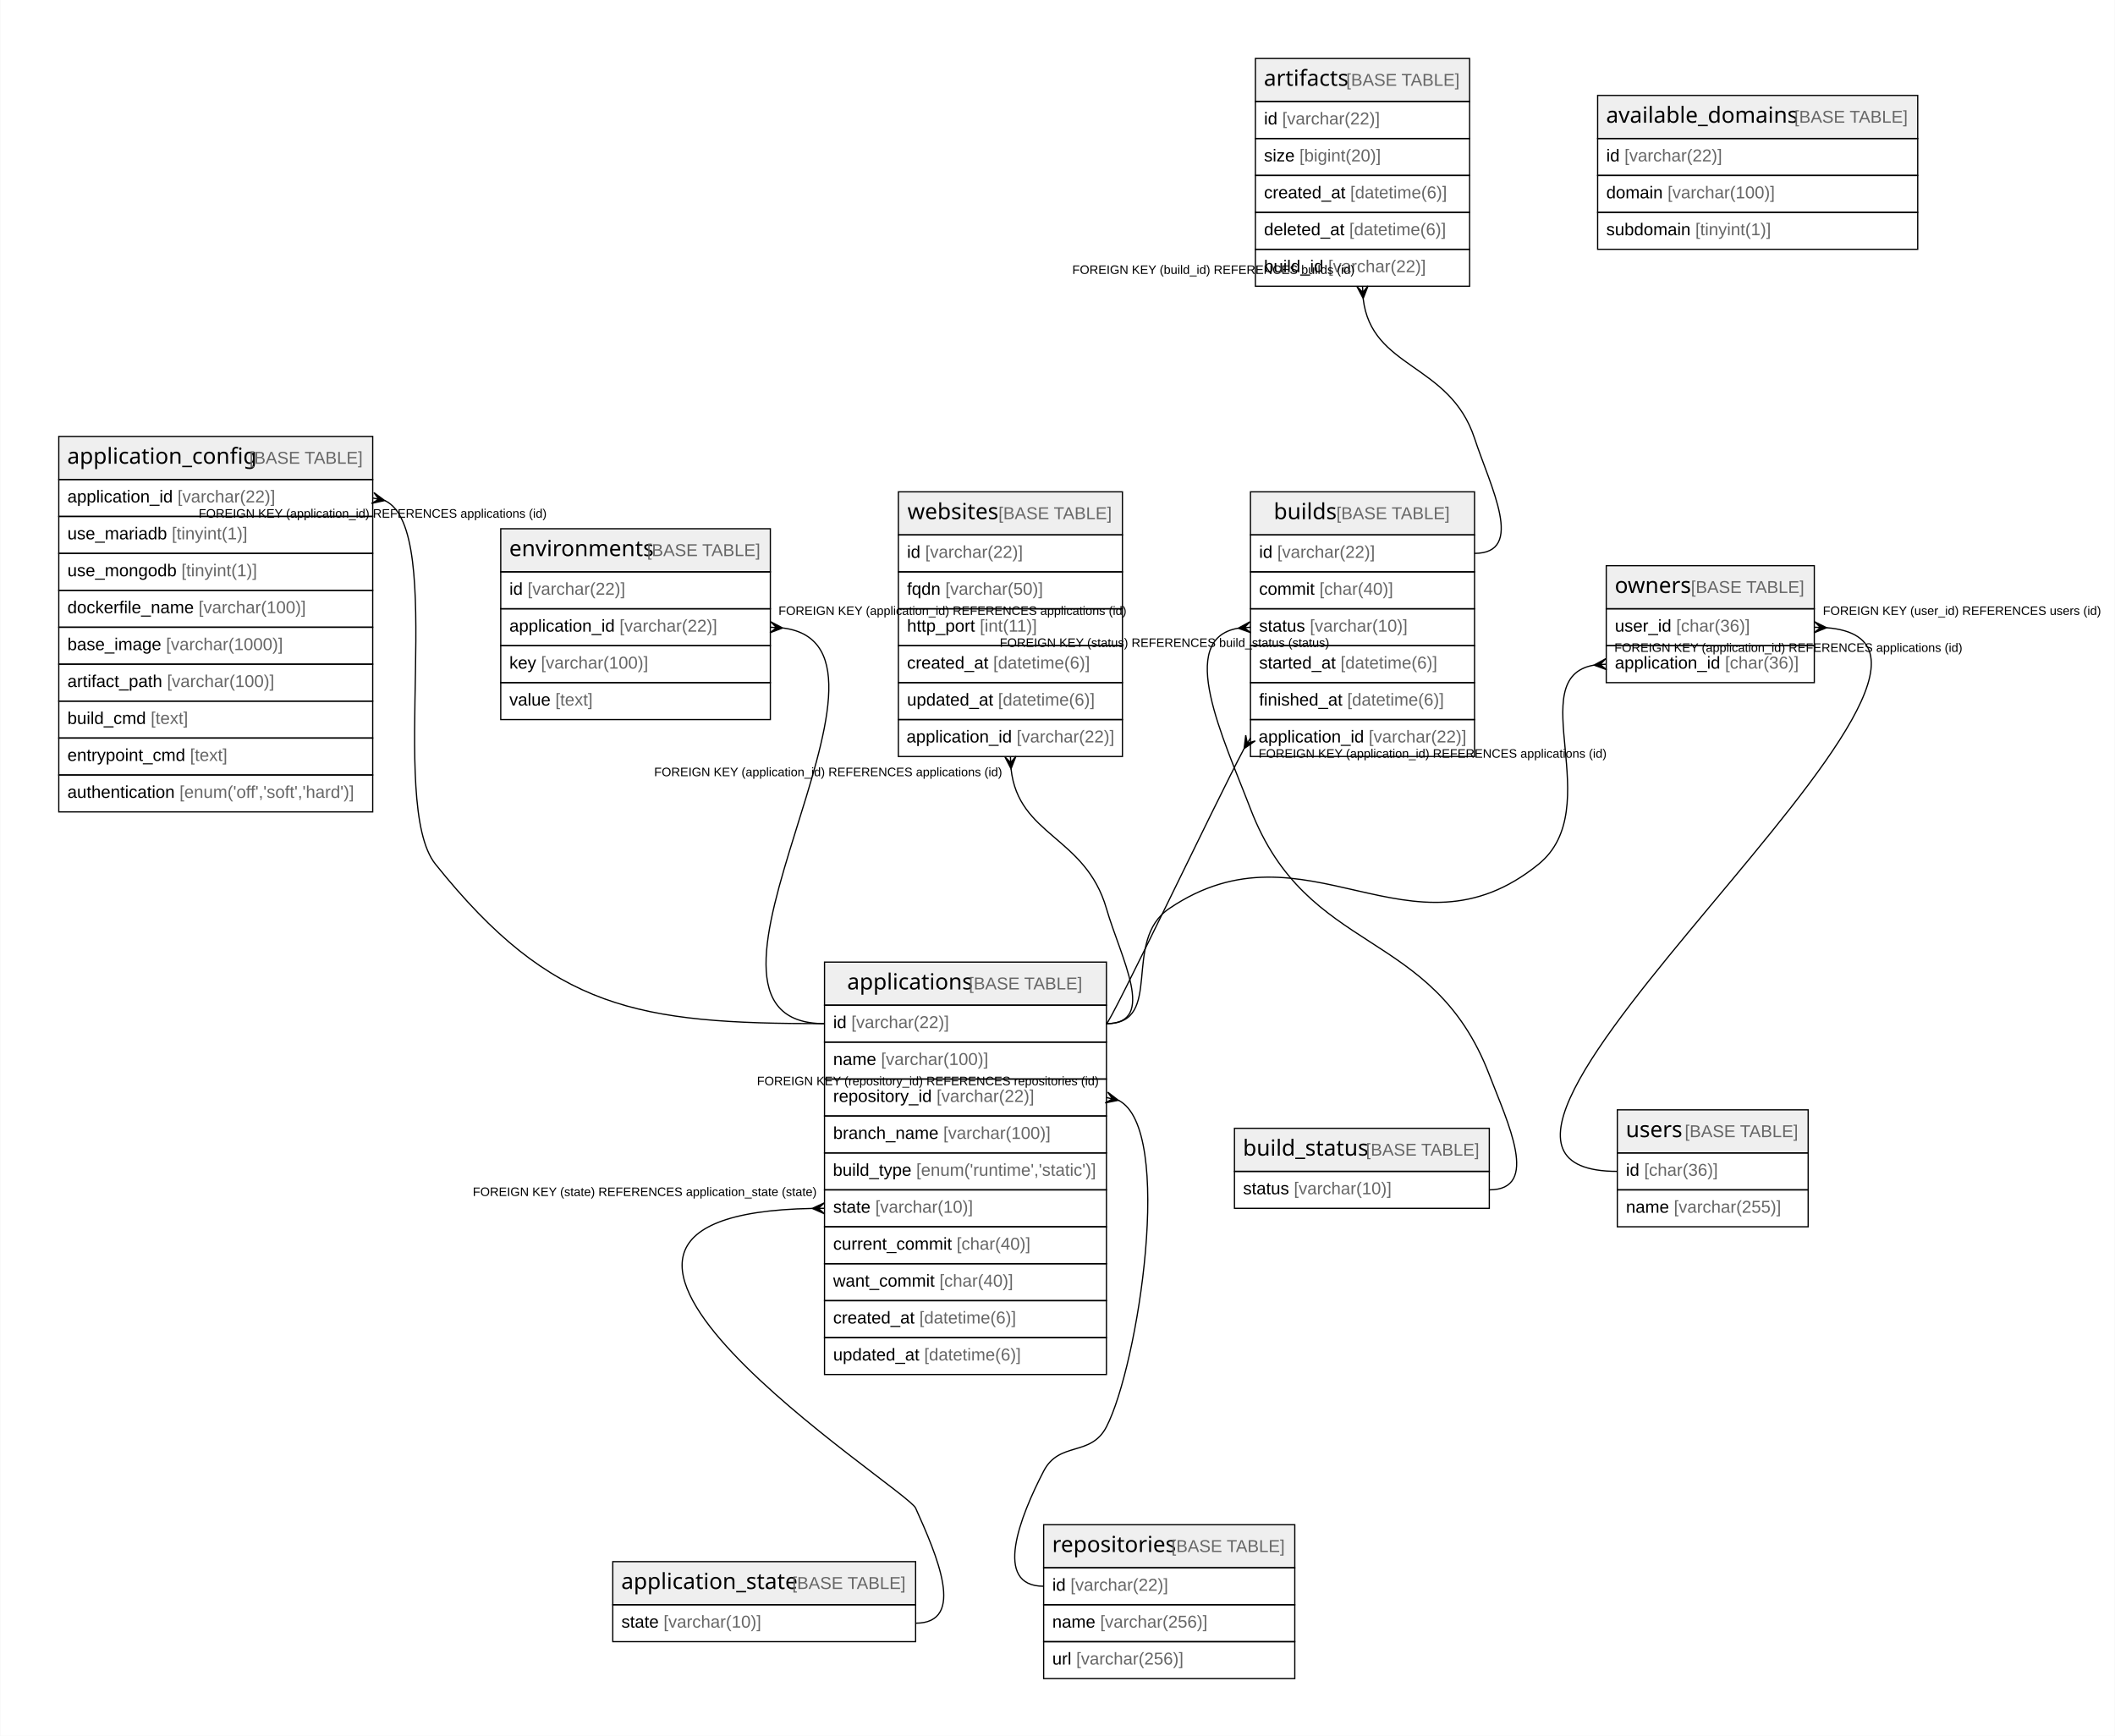
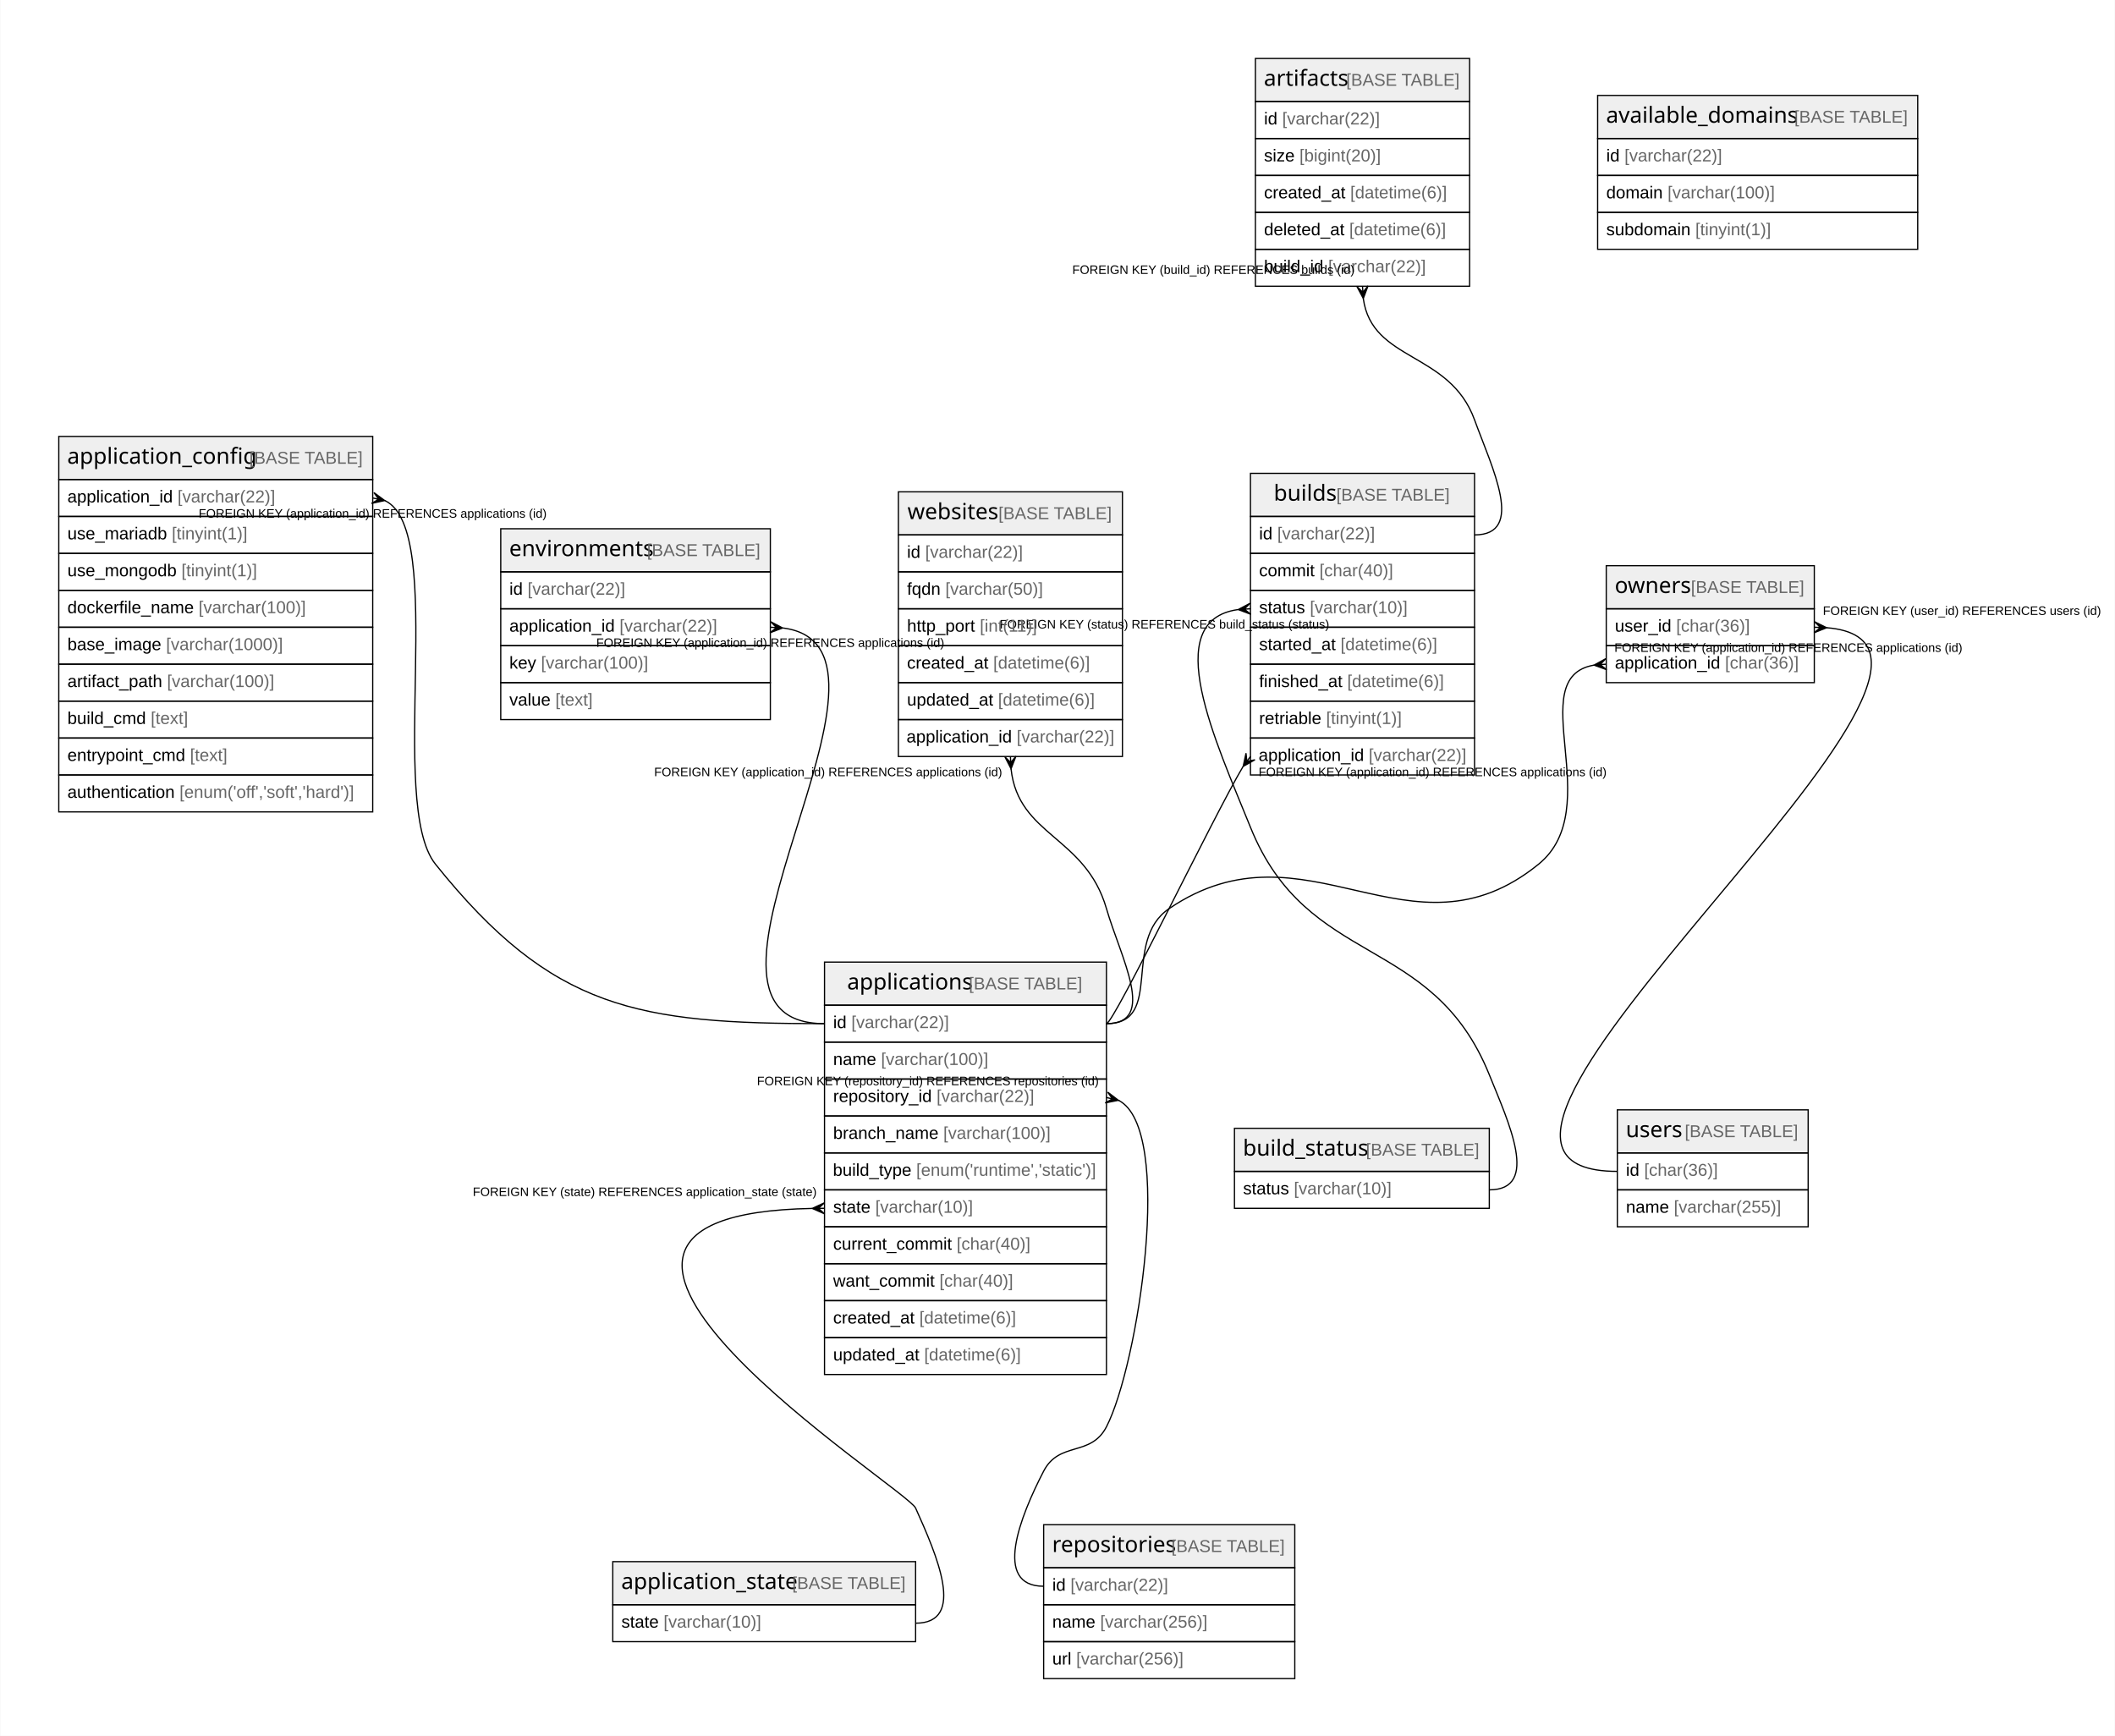
<svg xmlns="http://www.w3.org/2000/svg" width="1718pt" height="1410pt" viewBox="0.00 0.00 1717.50 1410.00">
  <g id="graph0" class="graph" transform="scale(1 1) rotate(0) translate(4 1406)">
    <polygon fill="#ffffff" stroke="transparent" points="-4,4 -4,-1406 1713.5,-1406 1713.5,4 -4,4" />
    <g id="node1" class="node">
      <polygon fill="#efefef" stroke="transparent" points="665.5,-589.5 665.5,-624.5 894.5,-624.5 894.5,-589.5 665.5,-589.5" />
      <polygon fill="none" stroke="#000000" points="665.5,-589.5 665.5,-624.5 894.5,-624.5 894.5,-589.5 665.5,-589.5" />
      <text text-anchor="start" x="683.862" y="-602.3" font-family="Arial Bold" font-size="18.00" fill="#000000">applications</text>
      <text text-anchor="start" x="778.884" y="-602.3" font-family="Arial" font-size="14.00" fill="#000000"> </text>
      <text text-anchor="start" x="782.775" y="-602.3" font-family="Arial" font-size="14.00" fill="#666666">[BASE TABLE]</text>
      <polygon fill="none" stroke="#000000" points="665.5,-559.5 665.5,-589.5 894.5,-589.5 894.5,-559.5 665.5,-559.5" />
      <text text-anchor="start" x="672.5" y="-570.9" font-family="Arial" font-size="14.00" fill="#000000">id </text>
      <text text-anchor="start" x="687.28" y="-570.9" font-family="Arial" font-size="14.00" fill="#666666">[varchar(22)]</text>
      <polygon fill="none" stroke="#000000" points="665.5,-529.5 665.5,-559.5 894.5,-559.5 894.5,-529.5 665.5,-529.5" />
      <text text-anchor="start" x="672.5" y="-540.9" font-family="Arial" font-size="14.00" fill="#000000">name </text>
      <text text-anchor="start" x="711.399" y="-540.9" font-family="Arial" font-size="14.00" fill="#666666">[varchar(100)]</text>
      <polygon fill="none" stroke="#000000" points="665.5,-499.5 665.5,-529.5 894.5,-529.5 894.5,-499.5 665.5,-499.5" />
      <text text-anchor="start" x="672.5" y="-510.9" font-family="Arial" font-size="14.00" fill="#000000">repository_id </text>
      <text text-anchor="start" x="756.511" y="-510.9" font-family="Arial" font-size="14.00" fill="#666666">[varchar(22)]</text>
      <polygon fill="none" stroke="#000000" points="665.5,-469.5 665.5,-499.5 894.5,-499.5 894.5,-469.5 665.5,-469.5" />
      <text text-anchor="start" x="672.5" y="-480.9" font-family="Arial" font-size="14.00" fill="#000000">branch_name </text>
      <text text-anchor="start" x="761.973" y="-480.9" font-family="Arial" font-size="14.00" fill="#666666">[varchar(100)]</text>
      <polygon fill="none" stroke="#000000" points="665.5,-439.5 665.5,-469.5 894.5,-469.5 894.5,-439.5 665.5,-439.5" />
      <text text-anchor="start" x="672.301" y="-450.9" font-family="Arial" font-size="14.00" fill="#000000">build_type </text>
      <text text-anchor="start" x="739.991" y="-450.9" font-family="Arial" font-size="14.00" fill="#666666">[enum('runtime','static')]</text>
      <polygon fill="none" stroke="#000000" points="665.5,-409.5 665.5,-439.5 894.5,-439.5 894.5,-409.5 665.5,-409.5" />
      <text text-anchor="start" x="672.5" y="-420.9" font-family="Arial" font-size="14.00" fill="#000000">state </text>
      <text text-anchor="start" x="706.737" y="-420.9" font-family="Arial" font-size="14.00" fill="#666666">[varchar(10)]</text>
      <polygon fill="none" stroke="#000000" points="665.5,-379.5 665.5,-409.5 894.5,-409.5 894.5,-379.5 665.5,-379.5" />
      <text text-anchor="start" x="672.5" y="-390.9" font-family="Arial" font-size="14.00" fill="#000000">current_commit </text>
      <text text-anchor="start" x="772.834" y="-390.9" font-family="Arial" font-size="14.00" fill="#666666">[char(40)]</text>
      <polygon fill="none" stroke="#000000" points="665.5,-349.5 665.5,-379.5 894.5,-379.5 894.5,-349.5 665.5,-349.5" />
      <text text-anchor="start" x="672.5" y="-360.9" font-family="Arial" font-size="14.00" fill="#000000">want_commit </text>
      <text text-anchor="start" x="758.837" y="-360.9" font-family="Arial" font-size="14.00" fill="#666666">[char(40)]</text>
      <polygon fill="none" stroke="#000000" points="665.5,-319.5 665.5,-349.5 894.5,-349.5 894.5,-319.5 665.5,-319.5" />
      <text text-anchor="start" x="672.5" y="-330.9" font-family="Arial" font-size="14.00" fill="#000000">created_at </text>
      <text text-anchor="start" x="742.528" y="-330.9" font-family="Arial" font-size="14.00" fill="#666666">[datetime(6)]</text>
      <polygon fill="none" stroke="#000000" points="665.5,-289.5 665.5,-319.5 894.5,-319.5 894.5,-289.5 665.5,-289.5" />
      <text text-anchor="start" x="672.5" y="-300.9" font-family="Arial" font-size="14.00" fill="#000000">updated_at </text>
      <text text-anchor="start" x="746.433" y="-300.9" font-family="Arial" font-size="14.00" fill="#666666">[datetime(6)]</text>
    </g>
    <g id="node3" class="node">
      <polygon fill="#efefef" stroke="transparent" points="493.5,-102.5 493.5,-137.5 739.5,-137.5 739.5,-102.5 493.5,-102.5" />
      <polygon fill="none" stroke="#000000" points="493.5,-102.5 493.5,-137.5 739.5,-137.5 739.5,-102.5 493.5,-102.5" />
      <text text-anchor="start" x="500.351" y="-115.3" font-family="Arial Bold" font-size="18.00" fill="#000000">application_state</text>
      <text text-anchor="start" x="635.396" y="-115.3" font-family="Arial" font-size="14.00" fill="#000000"> </text>
      <text text-anchor="start" x="639.286" y="-115.3" font-family="Arial" font-size="14.00" fill="#666666">[BASE TABLE]</text>
      <polygon fill="none" stroke="#000000" points="493.5,-72.5 493.5,-102.5 739.5,-102.5 739.5,-72.5 493.5,-72.5" />
      <text text-anchor="start" x="500.5" y="-83.9" font-family="Arial" font-size="14.00" fill="#000000">state </text>
      <text text-anchor="start" x="534.737" y="-83.9" font-family="Arial" font-size="14.00" fill="#666666">[varchar(10)]</text>
    </g>
    <g id="edge2" class="edge">
      <path fill="none" stroke="#000000" d="M655.394,-424.407C378.829,-419.204 732.274,-197.126 739.5,-181 756.492,-143.077 781.056,-87.5 739.5,-87.5" />
      <polygon fill="#000000" stroke="#000000" points="655.5,-424.408 665.459,-429 660.5,-424.454 665.5,-424.5 665.5,-424.5 665.5,-424.5 660.5,-424.454 665.541,-420 655.5,-424.408 655.5,-424.408" />
      <text text-anchor="start" x="379.761" y="-434.5" font-family="Arial" font-size="10.00" fill="#000000">FOREIGN KEY (state) REFERENCES application_state (state)</text>
    </g>
    <g id="node10" class="node">
      <polygon fill="#efefef" stroke="transparent" points="843.5,-132.5 843.5,-167.5 1047.5,-167.5 1047.5,-132.5 843.5,-132.5" />
      <polygon fill="none" stroke="#000000" points="843.5,-132.5 843.5,-167.5 1047.5,-167.5 1047.5,-132.5 843.5,-132.5" />
      <text text-anchor="start" x="850.37" y="-145.3" font-family="Arial Bold" font-size="18.00" fill="#000000">repositories</text>
      <text text-anchor="start" x="943.376" y="-145.3" font-family="Arial" font-size="14.00" fill="#000000"> </text>
      <text text-anchor="start" x="947.267" y="-145.3" font-family="Arial" font-size="14.00" fill="#666666">[BASE TABLE]</text>
      <polygon fill="none" stroke="#000000" points="843.5,-102.5 843.5,-132.5 1047.5,-132.5 1047.5,-102.5 843.5,-102.5" />
      <text text-anchor="start" x="850.5" y="-113.9" font-family="Arial" font-size="14.00" fill="#000000">id </text>
      <text text-anchor="start" x="865.28" y="-113.9" font-family="Arial" font-size="14.00" fill="#666666">[varchar(22)]</text>
      <polygon fill="none" stroke="#000000" points="843.5,-72.5 843.5,-102.5 1047.5,-102.5 1047.5,-72.5 843.5,-72.5" />
      <text text-anchor="start" x="850.5" y="-83.9" font-family="Arial" font-size="14.00" fill="#000000">name </text>
      <text text-anchor="start" x="889.399" y="-83.9" font-family="Arial" font-size="14.00" fill="#666666">[varchar(256)]</text>
      <polygon fill="none" stroke="#000000" points="843.5,-42.5 843.5,-72.5 1047.5,-72.5 1047.5,-42.5 843.5,-42.5" />
      <text text-anchor="start" x="850.5" y="-53.9" font-family="Arial" font-size="14.00" fill="#000000">url </text>
      <text text-anchor="start" x="869.94" y="-53.9" font-family="Arial" font-size="14.00" fill="#666666">[varchar(256)]</text>
    </g>
    <g id="edge1" class="edge">
      <path fill="none" stroke="#000000" d="M904.312,-512.222C950.075,-489.092 920.192,-296.584 894.5,-247 881.736,-222.366 856.264,-235.634 843.5,-211 824.382,-174.103 801.944,-117.5 843.5,-117.5" />
      <polygon fill="#000000" stroke="#000000" points="904.241,-512.239 893.482,-510.117 899.37,-513.369 894.5,-514.5 894.5,-514.5 894.5,-514.5 899.37,-513.369 895.518,-518.883 904.241,-512.239 904.241,-512.239" />
      <text text-anchor="start" x="610.611" y="-524.5" font-family="Arial" font-size="10.00" fill="#000000">FOREIGN KEY (repository_id) REFERENCES repositories (id)</text>
    </g>
    <g id="node2" class="node">
      <polygon fill="#efefef" stroke="transparent" points="43.5,-1016.5 43.5,-1051.5 298.5,-1051.5 298.5,-1016.5 43.5,-1016.5" />
      <polygon fill="none" stroke="#000000" points="43.5,-1016.5 43.5,-1051.5 298.5,-1051.5 298.5,-1016.5 43.5,-1016.5" />
      <text text-anchor="start" x="50.352" y="-1029.3" font-family="Arial Bold" font-size="18.00" fill="#000000">application_config</text>
      <text text-anchor="start" x="194.395" y="-1029.3" font-family="Arial" font-size="14.00" fill="#000000"> </text>
      <text text-anchor="start" x="198.285" y="-1029.3" font-family="Arial" font-size="14.00" fill="#666666">[BASE TABLE]</text>
      <polygon fill="none" stroke="#000000" points="43.5,-986.5 43.5,-1016.5 298.5,-1016.5 298.5,-986.5 43.5,-986.5" />
      <text text-anchor="start" x="50.5" y="-997.9" font-family="Arial" font-size="14.00" fill="#000000">application_id </text>
      <text text-anchor="start" x="139.968" y="-997.9" font-family="Arial" font-size="14.00" fill="#666666">[varchar(22)]</text>
      <polygon fill="none" stroke="#000000" points="43.5,-956.5 43.5,-986.5 298.5,-986.5 298.5,-956.5 43.5,-956.5" />
      <text text-anchor="start" x="50.5" y="-967.9" font-family="Arial" font-size="14.00" fill="#000000">use_mariadb </text>
      <text text-anchor="start" x="135.297" y="-967.9" font-family="Arial" font-size="14.00" fill="#666666">[tinyint(1)]</text>
      <polygon fill="none" stroke="#000000" points="43.5,-926.5 43.5,-956.5 298.5,-956.5 298.5,-926.5 43.5,-926.5" />
      <text text-anchor="start" x="50.5" y="-937.9" font-family="Arial" font-size="14.00" fill="#000000">use_mongodb </text>
      <text text-anchor="start" x="143.095" y="-937.9" font-family="Arial" font-size="14.00" fill="#666666">[tinyint(1)]</text>
      <polygon fill="none" stroke="#000000" points="43.5,-896.5 43.5,-926.5 298.5,-926.5 298.5,-896.5 43.5,-896.5" />
      <text text-anchor="start" x="50.5" y="-907.9" font-family="Arial" font-size="14.00" fill="#000000">dockerfile_name </text>
      <text text-anchor="start" x="157.076" y="-907.9" font-family="Arial" font-size="14.00" fill="#666666">[varchar(100)]</text>
      <polygon fill="none" stroke="#000000" points="43.5,-866.5 43.5,-896.5 298.5,-896.5 298.5,-866.5 43.5,-866.5" />
      <text text-anchor="start" x="50.5" y="-877.9" font-family="Arial" font-size="14.00" fill="#000000">base_image </text>
      <text text-anchor="start" x="130.636" y="-877.9" font-family="Arial" font-size="14.00" fill="#666666">[varchar(1000)]</text>
      <polygon fill="none" stroke="#000000" points="43.5,-836.5 43.5,-866.5 298.5,-866.5 298.5,-836.5 43.5,-836.5" />
      <text text-anchor="start" x="50.5" y="-847.9" font-family="Arial" font-size="14.00" fill="#000000">artifact_path </text>
      <text text-anchor="start" x="131.416" y="-847.9" font-family="Arial" font-size="14.00" fill="#666666">[varchar(100)]</text>
      <polygon fill="none" stroke="#000000" points="43.5,-806.5 43.5,-836.5 298.5,-836.5 298.5,-806.5 43.5,-806.5" />
      <text text-anchor="start" x="50.5" y="-817.9" font-family="Arial" font-size="14.00" fill="#000000">build_cmd </text>
      <text text-anchor="start" x="118.177" y="-817.9" font-family="Arial" font-size="14.00" fill="#666666">[text]</text>
      <polygon fill="none" stroke="#000000" points="43.5,-776.5 43.5,-806.5 298.5,-806.5 298.5,-776.5 43.5,-776.5" />
      <text text-anchor="start" x="50.5" y="-787.9" font-family="Arial" font-size="14.00" fill="#000000">entrypoint_cmd </text>
      <text text-anchor="start" x="150.078" y="-787.9" font-family="Arial" font-size="14.00" fill="#666666">[text]</text>
      <polygon fill="none" stroke="#000000" points="43.5,-746.5 43.5,-776.5 298.5,-776.5 298.5,-746.5 43.5,-746.5" />
      <text text-anchor="start" x="50.5" y="-757.9" font-family="Arial" font-size="14.00" fill="#000000">authentication </text>
      <text text-anchor="start" x="141.536" y="-757.9" font-family="Arial" font-size="14.00" fill="#666666">[enum('off','soft','hard')]</text>
    </g>
    <g id="edge3" class="edge">
      <path fill="none" stroke="#000000" d="M308.419,-999.372C359.527,-975.261 309.836,-753.47 349.5,-704 444.444,-585.582 513.72,-574.5 665.5,-574.5" />
      <polygon fill="#000000" stroke="#000000" points="308.277,-999.402 297.556,-997.1 303.389,-1000.451 298.5,-1001.5 298.5,-1001.5 298.5,-1001.5 303.389,-1000.451 299.444,-1005.9 308.277,-999.402 308.277,-999.402" />
      <text text-anchor="start" x="157.102" y="-985.5" font-family="Arial" font-size="10.00" fill="#000000">FOREIGN KEY (application_id) REFERENCES applications (id)</text>
    </g>
    <g id="node4" class="node">
      <polygon fill="#efefef" stroke="transparent" points="1015.5,-1323.5 1015.5,-1358.5 1189.5,-1358.5 1189.5,-1323.5 1015.5,-1323.5" />
      <polygon fill="none" stroke="#000000" points="1015.5,-1323.5 1015.5,-1358.5 1189.5,-1358.5 1189.5,-1323.5 1015.5,-1323.5" />
      <text text-anchor="start" x="1022.37" y="-1336.3" font-family="Arial Bold" font-size="18.00" fill="#000000">artifacts</text>
      <text text-anchor="start" x="1085.376" y="-1336.3" font-family="Arial" font-size="14.00" fill="#000000"> </text>
      <text text-anchor="start" x="1089.266" y="-1336.3" font-family="Arial" font-size="14.00" fill="#666666">[BASE TABLE]</text>
      <polygon fill="none" stroke="#000000" points="1015.5,-1293.5 1015.5,-1323.5 1189.5,-1323.5 1189.5,-1293.5 1015.5,-1293.5" />
      <text text-anchor="start" x="1022.5" y="-1304.9" font-family="Arial" font-size="14.00" fill="#000000">id </text>
      <text text-anchor="start" x="1037.28" y="-1304.9" font-family="Arial" font-size="14.00" fill="#666666">[varchar(22)]</text>
      <polygon fill="none" stroke="#000000" points="1015.5,-1263.5 1015.5,-1293.5 1189.5,-1293.5 1189.5,-1263.5 1015.5,-1263.5" />
      <text text-anchor="start" x="1022.5" y="-1274.9" font-family="Arial" font-size="14.00" fill="#000000">size </text>
      <text text-anchor="start" x="1051.28" y="-1274.9" font-family="Arial" font-size="14.00" fill="#666666">[bigint(20)]</text>
      <polygon fill="none" stroke="#000000" points="1015.5,-1233.5 1015.5,-1263.5 1189.5,-1263.5 1189.5,-1233.5 1015.5,-1233.5" />
      <text text-anchor="start" x="1022.5" y="-1244.9" font-family="Arial" font-size="14.00" fill="#000000">created_at </text>
      <text text-anchor="start" x="1092.528" y="-1244.9" font-family="Arial" font-size="14.00" fill="#666666">[datetime(6)]</text>
      <polygon fill="none" stroke="#000000" points="1015.5,-1203.5 1015.5,-1233.5 1189.5,-1233.5 1189.5,-1203.5 1015.5,-1203.5" />
      <text text-anchor="start" x="1022.5" y="-1214.9" font-family="Arial" font-size="14.00" fill="#000000">deleted_at </text>
      <text text-anchor="start" x="1091.757" y="-1214.9" font-family="Arial" font-size="14.00" fill="#666666">[datetime(6)]</text>
      <polygon fill="none" stroke="#000000" points="1015.5,-1173.5 1015.5,-1203.5 1189.5,-1203.5 1189.5,-1173.5 1015.5,-1173.5" />
      <text text-anchor="start" x="1022.5" y="-1184.9" font-family="Arial" font-size="14.00" fill="#000000">build_id </text>
      <text text-anchor="start" x="1074.623" y="-1184.9" font-family="Arial" font-size="14.00" fill="#666666">[varchar(22)]</text>
    </g>
    <g id="node6" class="node">
-       <polygon fill="#efefef" stroke="transparent" points="1011.5,-971.5 1011.5,-1006.5 1193.5,-1006.5 1193.5,-971.5 1011.5,-971.5" />
-       <polygon fill="none" stroke="#000000" points="1011.5,-971.5 1011.5,-1006.5 1193.5,-1006.5 1193.5,-971.5 1011.5,-971.5" />
-       <text text-anchor="start" x="1030.37" y="-984.3" font-family="Arial Bold" font-size="18.00" fill="#000000">builds</text>
-       <text text-anchor="start" x="1077.377" y="-984.3" font-family="Arial" font-size="14.00" fill="#000000"> </text>
-       <text text-anchor="start" x="1081.267" y="-984.3" font-family="Arial" font-size="14.00" fill="#666666">[BASE TABLE]</text>
-       <polygon fill="none" stroke="#000000" points="1011.5,-941.5 1011.5,-971.5 1193.5,-971.5 1193.5,-941.5 1011.5,-941.5" />
-       <text text-anchor="start" x="1018.5" y="-952.9" font-family="Arial" font-size="14.00" fill="#000000">id </text>
-       <text text-anchor="start" x="1033.28" y="-952.9" font-family="Arial" font-size="14.00" fill="#666666">[varchar(22)]</text>
-       <polygon fill="none" stroke="#000000" points="1011.5,-911.5 1011.5,-941.5 1193.5,-941.5 1193.5,-911.5 1011.5,-911.5" />
-       <text text-anchor="start" x="1018.5" y="-922.9" font-family="Arial" font-size="14.00" fill="#000000">commit </text>
-       <text text-anchor="start" x="1067.492" y="-922.9" font-family="Arial" font-size="14.00" fill="#666666">[char(40)]</text>
-       <polygon fill="none" stroke="#000000" points="1011.5,-881.5 1011.5,-911.5 1193.5,-911.5 1193.5,-881.5 1011.5,-881.5" />
-       <text text-anchor="start" x="1018.5" y="-892.9" font-family="Arial" font-size="14.00" fill="#000000">status </text>
-       <text text-anchor="start" x="1059.737" y="-892.9" font-family="Arial" font-size="14.00" fill="#666666">[varchar(10)]</text>
-       <polygon fill="none" stroke="#000000" points="1011.5,-851.5 1011.5,-881.5 1193.5,-881.5 1193.5,-851.5 1011.5,-851.5" />
-       <text text-anchor="start" x="1018.5" y="-862.9" font-family="Arial" font-size="14.00" fill="#000000">started_at </text>
-       <text text-anchor="start" x="1084.636" y="-862.9" font-family="Arial" font-size="14.00" fill="#666666">[datetime(6)]</text>
-       <polygon fill="none" stroke="#000000" points="1011.5,-821.5 1011.5,-851.5 1193.5,-851.5 1193.5,-821.5 1011.5,-821.5" />
-       <text text-anchor="start" x="1018.5" y="-832.9" font-family="Arial" font-size="14.00" fill="#000000">finished_at </text>
-       <text text-anchor="start" x="1090.081" y="-832.9" font-family="Arial" font-size="14.00" fill="#666666">[datetime(6)]</text>
-       <polygon fill="none" stroke="#000000" points="1011.5,-791.5 1011.5,-821.5 1193.5,-821.5 1193.5,-791.5 1011.5,-791.5" />
-       <text text-anchor="start" x="1018.097" y="-802.9" font-family="Arial" font-size="14.00" fill="#000000">application_id </text>
-       <text text-anchor="start" x="1107.566" y="-802.9" font-family="Arial" font-size="14.00" fill="#666666">[varchar(22)]</text>
+       <polygon fill="#efefef" stroke="transparent" points="1011.5,-986.5 1011.5,-1021.5 1193.5,-1021.5 1193.5,-986.5 1011.5,-986.5" />
+       <polygon fill="none" stroke="#000000" points="1011.5,-986.5 1011.5,-1021.5 1193.5,-1021.5 1193.5,-986.5 1011.5,-986.5" />
+       <text text-anchor="start" x="1030.37" y="-999.3" font-family="Arial Bold" font-size="18.00" fill="#000000">builds</text>
+       <text text-anchor="start" x="1077.377" y="-999.3" font-family="Arial" font-size="14.00" fill="#000000"> </text>
+       <text text-anchor="start" x="1081.267" y="-999.3" font-family="Arial" font-size="14.00" fill="#666666">[BASE TABLE]</text>
+       <polygon fill="none" stroke="#000000" points="1011.5,-956.5 1011.5,-986.5 1193.5,-986.5 1193.5,-956.5 1011.5,-956.5" />
+       <text text-anchor="start" x="1018.5" y="-967.9" font-family="Arial" font-size="14.00" fill="#000000">id </text>
+       <text text-anchor="start" x="1033.28" y="-967.9" font-family="Arial" font-size="14.00" fill="#666666">[varchar(22)]</text>
+       <polygon fill="none" stroke="#000000" points="1011.5,-926.5 1011.5,-956.5 1193.5,-956.5 1193.5,-926.5 1011.5,-926.5" />
+       <text text-anchor="start" x="1018.5" y="-937.9" font-family="Arial" font-size="14.00" fill="#000000">commit </text>
+       <text text-anchor="start" x="1067.492" y="-937.9" font-family="Arial" font-size="14.00" fill="#666666">[char(40)]</text>
+       <polygon fill="none" stroke="#000000" points="1011.5,-896.5 1011.5,-926.5 1193.5,-926.5 1193.5,-896.5 1011.5,-896.5" />
+       <text text-anchor="start" x="1018.5" y="-907.9" font-family="Arial" font-size="14.00" fill="#000000">status </text>
+       <text text-anchor="start" x="1059.737" y="-907.9" font-family="Arial" font-size="14.00" fill="#666666">[varchar(10)]</text>
+       <polygon fill="none" stroke="#000000" points="1011.5,-866.5 1011.5,-896.5 1193.5,-896.5 1193.5,-866.5 1011.5,-866.5" />
+       <text text-anchor="start" x="1018.5" y="-877.9" font-family="Arial" font-size="14.00" fill="#000000">started_at </text>
+       <text text-anchor="start" x="1084.636" y="-877.9" font-family="Arial" font-size="14.00" fill="#666666">[datetime(6)]</text>
+       <polygon fill="none" stroke="#000000" points="1011.5,-836.5 1011.5,-866.5 1193.5,-866.5 1193.5,-836.5 1011.5,-836.5" />
+       <text text-anchor="start" x="1018.5" y="-847.9" font-family="Arial" font-size="14.00" fill="#000000">finished_at </text>
+       <text text-anchor="start" x="1090.081" y="-847.9" font-family="Arial" font-size="14.00" fill="#666666">[datetime(6)]</text>
+       <polygon fill="none" stroke="#000000" points="1011.5,-806.5 1011.5,-836.5 1193.5,-836.5 1193.5,-806.5 1011.5,-806.5" />
+       <text text-anchor="start" x="1018.5" y="-817.9" font-family="Arial" font-size="14.00" fill="#000000">retriable </text>
+       <text text-anchor="start" x="1072.946" y="-817.9" font-family="Arial" font-size="14.00" fill="#666666">[tinyint(1)]</text>
+       <polygon fill="none" stroke="#000000" points="1011.5,-776.5 1011.5,-806.5 1193.5,-806.5 1193.5,-776.5 1011.5,-776.5" />
+       <text text-anchor="start" x="1018.097" y="-787.9" font-family="Arial" font-size="14.00" fill="#000000">application_id </text>
+       <text text-anchor="start" x="1107.566" y="-787.9" font-family="Arial" font-size="14.00" fill="#666666">[varchar(22)]</text>
    </g>
    <g id="edge4" class="edge">
-       <path fill="none" stroke="#000000" d="M1103.064,-1163.339C1109.718,-1106.11 1173.336,-1111.357 1193.5,-1050 1206.474,-1010.522 1235.056,-956.5 1193.5,-956.5" />
-       <polygon fill="#000000" stroke="#000000" points="1103.055,-1163.515 1098.007,-1173.25 1102.777,-1168.508 1102.5,-1173.5 1102.5,-1173.5 1102.5,-1173.5 1102.777,-1168.508 1106.993,-1173.75 1103.055,-1163.515 1103.055,-1163.515" />
+       <path fill="none" stroke="#000000" d="M1103.147,-1163.515C1110.217,-1111.868 1173.2,-1120.794 1193.5,-1065 1207.708,-1025.949 1235.056,-971.5 1193.5,-971.5" />
+       <polygon fill="#000000" stroke="#000000" points="1103.147,-1163.521 1098.009,-1173.209 1102.823,-1168.511 1102.5,-1173.5 1102.5,-1173.5 1102.5,-1173.5 1102.823,-1168.511 1106.991,-1173.791 1103.147,-1163.521 1103.147,-1163.521" />
      <text text-anchor="start" x="866.777" y="-1183.5" font-family="Arial" font-size="10.00" fill="#000000">FOREIGN KEY (build_id) REFERENCES builds (id)</text>
    </g>
    <g id="node5" class="node">
      <polygon fill="#efefef" stroke="transparent" points="1293.5,-1293.5 1293.5,-1328.5 1553.5,-1328.5 1553.5,-1293.5 1293.5,-1293.5" />
      <polygon fill="none" stroke="#000000" points="1293.5,-1293.5 1293.5,-1328.5 1553.5,-1328.5 1553.5,-1293.5 1293.5,-1293.5" />
      <text text-anchor="start" x="1300.358" y="-1306.3" font-family="Arial Bold" font-size="18.00" fill="#000000">available_domains</text>
      <text text-anchor="start" x="1449.389" y="-1306.3" font-family="Arial" font-size="14.00" fill="#000000"> </text>
      <text text-anchor="start" x="1453.279" y="-1306.3" font-family="Arial" font-size="14.00" fill="#666666">[BASE TABLE]</text>
      <polygon fill="none" stroke="#000000" points="1293.5,-1263.5 1293.5,-1293.5 1553.5,-1293.5 1553.5,-1263.5 1293.5,-1263.5" />
      <text text-anchor="start" x="1300.5" y="-1274.9" font-family="Arial" font-size="14.00" fill="#000000">id </text>
      <text text-anchor="start" x="1315.28" y="-1274.9" font-family="Arial" font-size="14.00" fill="#666666">[varchar(22)]</text>
      <polygon fill="none" stroke="#000000" points="1293.5,-1233.5 1293.5,-1263.5 1553.5,-1263.5 1553.5,-1233.5 1293.5,-1233.5" />
      <text text-anchor="start" x="1300.5" y="-1244.9" font-family="Arial" font-size="14.00" fill="#000000">domain </text>
      <text text-anchor="start" x="1350.288" y="-1244.9" font-family="Arial" font-size="14.00" fill="#666666">[varchar(100)]</text>
      <polygon fill="none" stroke="#000000" points="1293.5,-1203.5 1293.5,-1233.5 1553.5,-1233.5 1553.5,-1203.5 1293.5,-1203.5" />
      <text text-anchor="start" x="1300.5" y="-1214.9" font-family="Arial" font-size="14.00" fill="#000000">subdomain </text>
      <text text-anchor="start" x="1372.853" y="-1214.9" font-family="Arial" font-size="14.00" fill="#666666">[tinyint(1)]</text>
    </g>
    <g id="edge5" class="edge">
-       <path fill="none" stroke="#000000" d="M1006.199,-797.689C983.619,-755.311 897.686,-574.5 894.5,-574.5" />
-       <polygon fill="#000000" stroke="#000000" points="1006.345,-797.931 1007.644,-808.82 1008.922,-802.216 1011.5,-806.5 1011.5,-806.5 1011.5,-806.5 1008.922,-802.216 1015.356,-804.18 1006.345,-797.931 1006.345,-797.931" />
-       <text text-anchor="start" x="1018.102" y="-790.5" font-family="Arial" font-size="10.00" fill="#000000">FOREIGN KEY (application_id) REFERENCES applications (id)</text>
+       <path fill="none" stroke="#000000" d="M1005.429,-783.258C981.765,-743.621 900.546,-574.5 894.5,-574.5" />
+       <polygon fill="#000000" stroke="#000000" points="1005.569,-783.448 1007.877,-794.169 1008.535,-787.474 1011.5,-791.5 1011.5,-791.5 1011.5,-791.5 1008.535,-787.474 1015.123,-788.831 1005.569,-783.448 1005.569,-783.448" />
+       <text text-anchor="start" x="1018.102" y="-775.5" font-family="Arial" font-size="10.00" fill="#000000">FOREIGN KEY (application_id) REFERENCES applications (id)</text>
    </g>
    <g id="node7" class="node">
      <polygon fill="#efefef" stroke="transparent" points="998.5,-454.5 998.5,-489.5 1205.5,-489.5 1205.5,-454.5 998.5,-454.5" />
      <polygon fill="none" stroke="#000000" points="998.5,-454.5 998.5,-489.5 1205.5,-489.5 1205.5,-454.5 998.5,-454.5" />
      <text text-anchor="start" x="1005.358" y="-467.3" font-family="Arial Bold" font-size="18.00" fill="#000000">build_status</text>
      <text text-anchor="start" x="1101.388" y="-467.3" font-family="Arial" font-size="14.00" fill="#000000"> </text>
      <text text-anchor="start" x="1105.279" y="-467.3" font-family="Arial" font-size="14.00" fill="#666666">[BASE TABLE]</text>
      <polygon fill="none" stroke="#000000" points="998.5,-424.5 998.5,-454.5 1205.5,-454.5 1205.5,-424.5 998.5,-424.5" />
      <text text-anchor="start" x="1005.5" y="-435.9" font-family="Arial" font-size="14.00" fill="#000000">status </text>
      <text text-anchor="start" x="1046.737" y="-435.9" font-family="Arial" font-size="14.00" fill="#666666">[varchar(10)]</text>
    </g>
    <g id="edge6" class="edge">
-       <path fill="none" stroke="#000000" d="M1001.374,-895.69C950.654,-886.806 989.374,-806.749 1011.5,-749 1057.667,-628.506 1159.333,-653.494 1205.5,-533 1220.368,-494.195 1247.056,-439.5 1205.5,-439.5" />
-       <polygon fill="#000000" stroke="#000000" points="1001.532,-895.702 1011.141,-900.986 1006.516,-896.101 1011.5,-896.5 1011.5,-896.5 1011.5,-896.5 1006.516,-896.101 1011.859,-892.014 1001.532,-895.702 1001.532,-895.702" />
-       <text text-anchor="start" x="807.848" y="-880.5" font-family="Arial" font-size="10.00" fill="#000000">FOREIGN KEY (status) REFERENCES build_status (status)</text>
+       <path fill="none" stroke="#000000" d="M1001.236,-910.826C937.194,-901.786 983.342,-803.72 1011.5,-734 1057.994,-618.878 1159.006,-648.122 1205.5,-533 1221.062,-494.468 1247.056,-439.5 1205.5,-439.5" />
+       <polygon fill="#000000" stroke="#000000" points="1001.521,-910.845 1011.205,-915.99 1006.511,-911.172 1011.5,-911.5 1011.5,-911.5 1011.5,-911.5 1006.511,-911.172 1011.795,-907.01 1001.521,-910.845 1001.521,-910.845" />
+       <text text-anchor="start" x="807.848" y="-895.5" font-family="Arial" font-size="10.00" fill="#000000">FOREIGN KEY (status) REFERENCES build_status (status)</text>
    </g>
    <g id="node8" class="node">
      <polygon fill="#efefef" stroke="transparent" points="402.5,-941.5 402.5,-976.5 621.5,-976.5 621.5,-941.5 402.5,-941.5" />
      <polygon fill="none" stroke="#000000" points="402.5,-941.5 402.5,-976.5 621.5,-976.5 621.5,-941.5 402.5,-941.5" />
      <text text-anchor="start" x="409.364" y="-954.3" font-family="Arial Bold" font-size="18.00" fill="#000000">environments</text>
      <text text-anchor="start" x="517.382" y="-954.3" font-family="Arial" font-size="14.00" fill="#000000"> </text>
      <text text-anchor="start" x="521.273" y="-954.3" font-family="Arial" font-size="14.00" fill="#666666">[BASE TABLE]</text>
      <polygon fill="none" stroke="#000000" points="402.5,-911.5 402.5,-941.5 621.5,-941.5 621.5,-911.5 402.5,-911.5" />
      <text text-anchor="start" x="409.5" y="-922.9" font-family="Arial" font-size="14.00" fill="#000000">id </text>
      <text text-anchor="start" x="424.28" y="-922.9" font-family="Arial" font-size="14.00" fill="#666666">[varchar(22)]</text>
      <polygon fill="none" stroke="#000000" points="402.5,-881.5 402.5,-911.5 621.5,-911.5 621.5,-881.5 402.5,-881.5" />
      <text text-anchor="start" x="409.5" y="-892.9" font-family="Arial" font-size="14.00" fill="#000000">application_id </text>
      <text text-anchor="start" x="498.968" y="-892.9" font-family="Arial" font-size="14.00" fill="#666666">[varchar(22)]</text>
      <polygon fill="none" stroke="#000000" points="402.5,-851.5 402.5,-881.5 621.5,-881.5 621.5,-851.5 402.5,-851.5" />
      <text text-anchor="start" x="409.5" y="-862.9" font-family="Arial" font-size="14.00" fill="#000000">key </text>
      <text text-anchor="start" x="435.173" y="-862.9" font-family="Arial" font-size="14.00" fill="#666666">[varchar(100)]</text>
      <polygon fill="none" stroke="#000000" points="402.5,-821.5 402.5,-851.5 621.5,-851.5 621.5,-821.5 402.5,-821.5" />
      <text text-anchor="start" x="409.5" y="-832.9" font-family="Arial" font-size="14.00" fill="#000000">value </text>
      <text text-anchor="start" x="446.845" y="-832.9" font-family="Arial" font-size="14.00" fill="#666666">[text]</text>
    </g>
    <g id="edge7" class="edge">
      <path fill="none" stroke="#000000" d="M631.762,-895.888C753.757,-880.356 524.726,-574.5 665.5,-574.5" />
      <polygon fill="#000000" stroke="#000000" points="631.482,-895.904 621.232,-892.008 626.491,-896.202 621.5,-896.5 621.5,-896.5 621.5,-896.5 626.491,-896.202 621.768,-900.992 631.482,-895.904 631.482,-895.904" />
-       <text text-anchor="start" x="628.102" y="-906.5" font-family="Arial" font-size="10.00" fill="#000000">FOREIGN KEY (application_id) REFERENCES applications (id)</text>
+       <text text-anchor="start" x="480.102" y="-880.5" font-family="Arial" font-size="10.00" fill="#000000">FOREIGN KEY (application_id) REFERENCES applications (id)</text>
    </g>
    <g id="node9" class="node">
      <polygon fill="#efefef" stroke="transparent" points="1300.5,-911.5 1300.5,-946.5 1469.5,-946.5 1469.5,-911.5 1300.5,-911.5" />
      <polygon fill="none" stroke="#000000" points="1300.5,-911.5 1300.5,-946.5 1469.5,-946.5 1469.5,-911.5 1300.5,-911.5" />
      <text text-anchor="start" x="1307.371" y="-924.3" font-family="Arial Bold" font-size="18.00" fill="#000000">owners</text>
      <text text-anchor="start" x="1365.376" y="-924.3" font-family="Arial" font-size="14.00" fill="#000000"> </text>
      <text text-anchor="start" x="1369.266" y="-924.3" font-family="Arial" font-size="14.00" fill="#666666">[BASE TABLE]</text>
      <polygon fill="none" stroke="#000000" points="1300.5,-881.5 1300.5,-911.5 1469.5,-911.5 1469.5,-881.5 1300.5,-881.5" />
      <text text-anchor="start" x="1307.5" y="-892.9" font-family="Arial" font-size="14.00" fill="#000000">user_id </text>
      <text text-anchor="start" x="1357.288" y="-892.9" font-family="Arial" font-size="14.00" fill="#666666">[char(36)]</text>
      <polygon fill="none" stroke="#000000" points="1300.5,-851.5 1300.5,-881.5 1469.5,-881.5 1469.5,-851.5 1300.5,-851.5" />
      <text text-anchor="start" x="1307.5" y="-862.9" font-family="Arial" font-size="14.00" fill="#000000">application_id </text>
      <text text-anchor="start" x="1396.968" y="-862.9" font-family="Arial" font-size="14.00" fill="#666666">[char(36)]</text>
    </g>
    <g id="edge8" class="edge">
      <path fill="none" stroke="#000000" d="M1290.417,-865.702C1231.776,-855.482 1301.804,-749.711 1245.5,-704 1141.243,-619.358 1056.679,-743.319 945.5,-668 906.311,-641.451 941.835,-574.5 894.5,-574.5" />
      <polygon fill="#000000" stroke="#000000" points="1290.531,-865.711 1300.145,-870.986 1295.516,-866.106 1300.5,-866.5 1300.5,-866.5 1300.5,-866.5 1295.516,-866.106 1300.855,-862.014 1290.531,-865.711 1290.531,-865.711" />
      <text text-anchor="start" x="1307.102" y="-876.5" font-family="Arial" font-size="10.00" fill="#000000">FOREIGN KEY (application_id) REFERENCES applications (id)</text>
    </g>
    <g id="node11" class="node">
      <polygon fill="#efefef" stroke="transparent" points="1309.5,-469.5 1309.5,-504.5 1464.5,-504.5 1464.5,-469.5 1309.5,-469.5" />
      <polygon fill="none" stroke="#000000" points="1309.5,-469.5 1309.5,-504.5 1464.5,-504.5 1464.5,-469.5 1309.5,-469.5" />
      <text text-anchor="start" x="1316.371" y="-482.3" font-family="Arial Bold" font-size="18.00" fill="#000000">users</text>
      <text text-anchor="start" x="1360.375" y="-482.3" font-family="Arial" font-size="14.00" fill="#000000"> </text>
      <text text-anchor="start" x="1364.266" y="-482.3" font-family="Arial" font-size="14.00" fill="#666666">[BASE TABLE]</text>
      <polygon fill="none" stroke="#000000" points="1309.5,-439.5 1309.5,-469.5 1464.5,-469.5 1464.5,-439.5 1309.5,-439.5" />
      <text text-anchor="start" x="1316.5" y="-450.9" font-family="Arial" font-size="14.00" fill="#000000">id </text>
      <text text-anchor="start" x="1331.28" y="-450.9" font-family="Arial" font-size="14.00" fill="#666666">[char(36)]</text>
      <polygon fill="none" stroke="#000000" points="1309.5,-409.5 1309.5,-439.5 1464.5,-439.5 1464.5,-409.5 1309.5,-409.5" />
      <text text-anchor="start" x="1316.5" y="-420.9" font-family="Arial" font-size="14.00" fill="#000000">name </text>
      <text text-anchor="start" x="1355.399" y="-420.9" font-family="Arial" font-size="14.00" fill="#666666">[varchar(255)]</text>
    </g>
    <g id="edge9" class="edge">
      <path fill="none" stroke="#000000" d="M1479.53,-896.117C1658.899,-881.522 1104.151,-454.5 1309.5,-454.5" />
      <polygon fill="#000000" stroke="#000000" points="1479.493,-896.119 1469.328,-892.003 1474.496,-896.309 1469.5,-896.5 1469.5,-896.5 1469.5,-896.5 1474.496,-896.309 1469.672,-900.997 1479.493,-896.119 1479.493,-896.119" />
      <text text-anchor="start" x="1476.445" y="-906.5" font-family="Arial" font-size="10.00" fill="#000000">FOREIGN KEY (user_id) REFERENCES users (id)</text>
    </g>
    <g id="node12" class="node">
      <polygon fill="#efefef" stroke="transparent" points="725.5,-971.5 725.5,-1006.5 907.5,-1006.5 907.5,-971.5 725.5,-971.5" />
      <polygon fill="none" stroke="#000000" points="725.5,-971.5 725.5,-1006.5 907.5,-1006.5 907.5,-971.5 725.5,-971.5" />
      <text text-anchor="start" x="732.869" y="-984.3" font-family="Arial Bold" font-size="18.00" fill="#000000">websites</text>
      <text text-anchor="start" x="802.878" y="-984.3" font-family="Arial" font-size="14.00" fill="#000000"> </text>
      <text text-anchor="start" x="806.768" y="-984.3" font-family="Arial" font-size="14.00" fill="#666666">[BASE TABLE]</text>
      <polygon fill="none" stroke="#000000" points="725.5,-941.5 725.5,-971.5 907.5,-971.5 907.5,-941.5 725.5,-941.5" />
      <text text-anchor="start" x="732.5" y="-952.9" font-family="Arial" font-size="14.00" fill="#000000">id </text>
      <text text-anchor="start" x="747.28" y="-952.9" font-family="Arial" font-size="14.00" fill="#666666">[varchar(22)]</text>
      <polygon fill="none" stroke="#000000" points="725.5,-911.5 725.5,-941.5 907.5,-941.5 907.5,-911.5 725.5,-911.5" />
      <text text-anchor="start" x="732.5" y="-922.9" font-family="Arial" font-size="14.00" fill="#000000">fqdn </text>
      <text text-anchor="start" x="763.629" y="-922.9" font-family="Arial" font-size="14.00" fill="#666666">[varchar(50)]</text>
      <polygon fill="none" stroke="#000000" points="725.5,-881.5 725.5,-911.5 907.5,-911.5 907.5,-881.5 725.5,-881.5" />
      <text text-anchor="start" x="732.5" y="-892.9" font-family="Arial" font-size="14.00" fill="#000000">http_port </text>
      <text text-anchor="start" x="791.636" y="-892.9" font-family="Arial" font-size="14.00" fill="#666666">[int(11)]</text>
      <polygon fill="none" stroke="#000000" points="725.5,-851.5 725.5,-881.5 907.5,-881.5 907.5,-851.5 725.5,-851.5" />
      <text text-anchor="start" x="732.5" y="-862.9" font-family="Arial" font-size="14.00" fill="#000000">created_at </text>
      <text text-anchor="start" x="802.528" y="-862.9" font-family="Arial" font-size="14.00" fill="#666666">[datetime(6)]</text>
      <polygon fill="none" stroke="#000000" points="725.5,-821.5 725.5,-851.5 907.5,-851.5 907.5,-821.5 725.5,-821.5" />
      <text text-anchor="start" x="732.5" y="-832.9" font-family="Arial" font-size="14.00" fill="#000000">updated_at </text>
      <text text-anchor="start" x="806.433" y="-832.9" font-family="Arial" font-size="14.00" fill="#666666">[datetime(6)]</text>
      <polygon fill="none" stroke="#000000" points="725.5,-791.5 725.5,-821.5 907.5,-821.5 907.5,-791.5 725.5,-791.5" />
      <text text-anchor="start" x="732.097" y="-802.9" font-family="Arial" font-size="14.00" fill="#000000">application_id </text>
      <text text-anchor="start" x="821.566" y="-802.9" font-family="Arial" font-size="14.00" fill="#666666">[varchar(22)]</text>
    </g>
    <g id="edge10" class="edge">
      <path fill="none" stroke="#000000" d="M817.021,-781.443C822.932,-726.796 877.442,-726.951 894.5,-668 906.05,-628.082 936.056,-574.5 894.5,-574.5" />
      <polygon fill="#000000" stroke="#000000" points="817.018,-781.513 812.006,-791.267 816.759,-786.507 816.5,-791.5 816.5,-791.5 816.5,-791.5 816.759,-786.507 820.994,-791.733 817.018,-781.513 817.018,-781.513" />
      <text text-anchor="start" x="527.102" y="-775.5" font-family="Arial" font-size="10.00" fill="#000000">FOREIGN KEY (application_id) REFERENCES applications (id)</text>
    </g>
  </g>
</svg>
